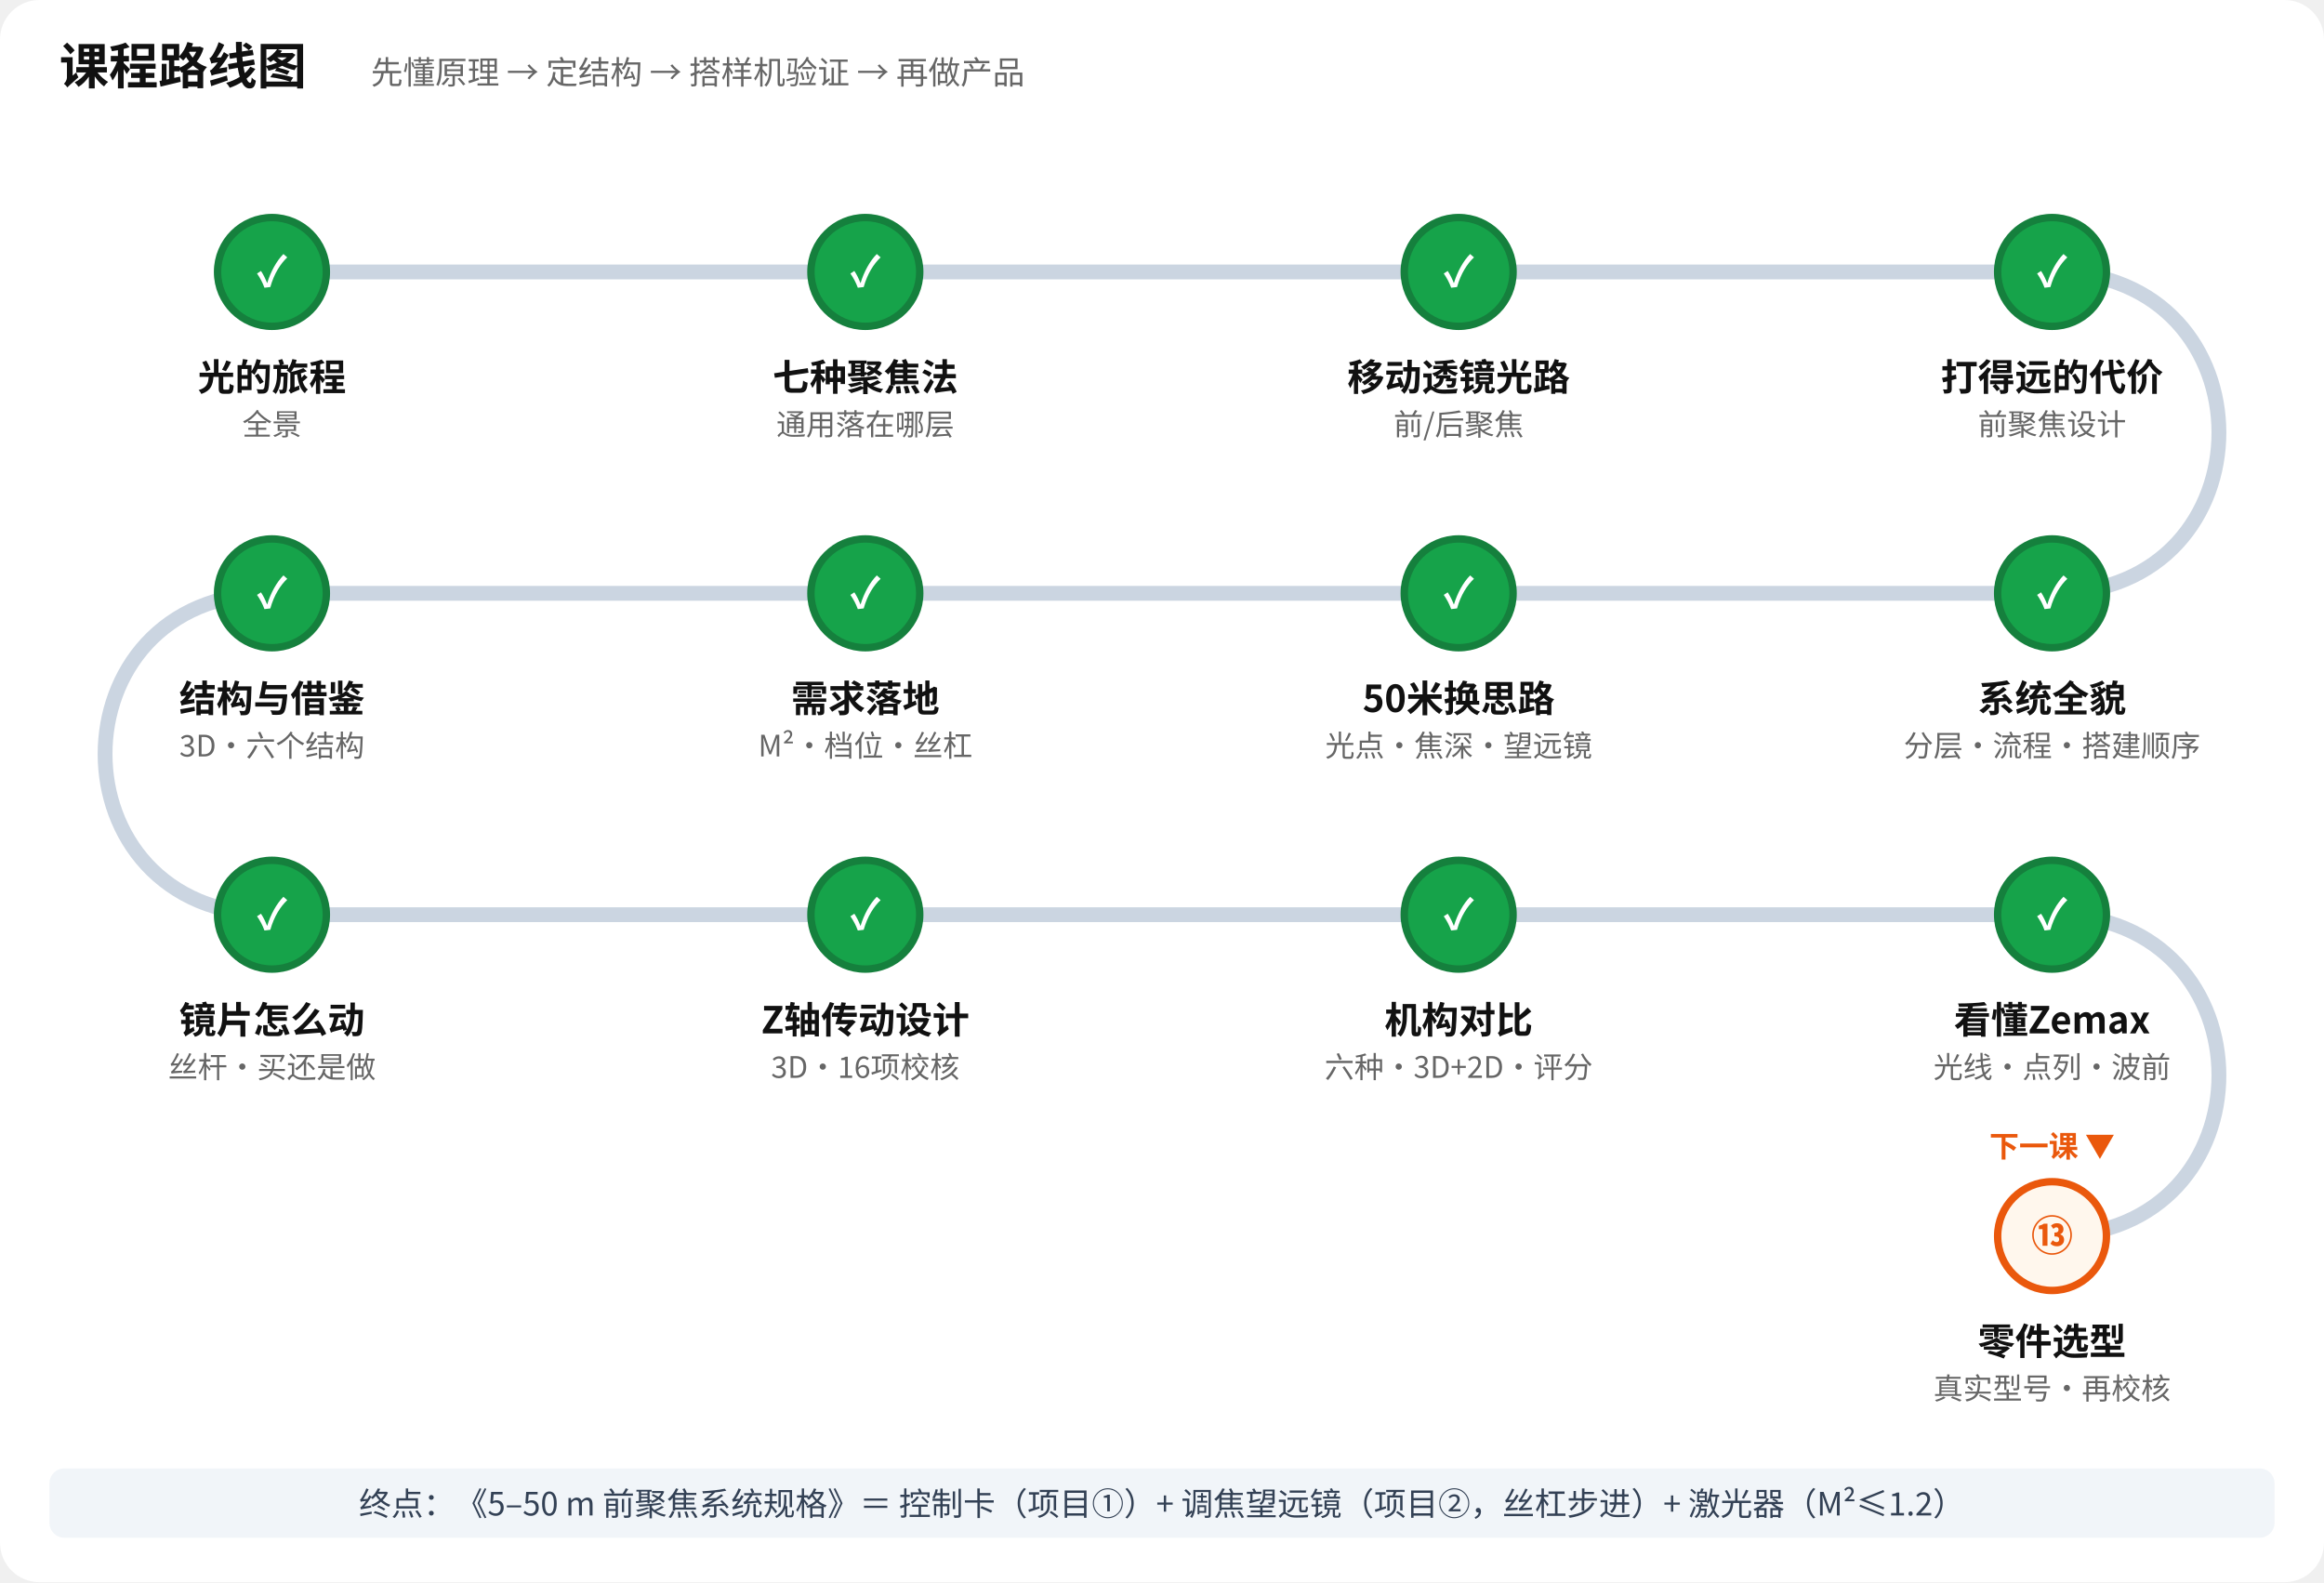
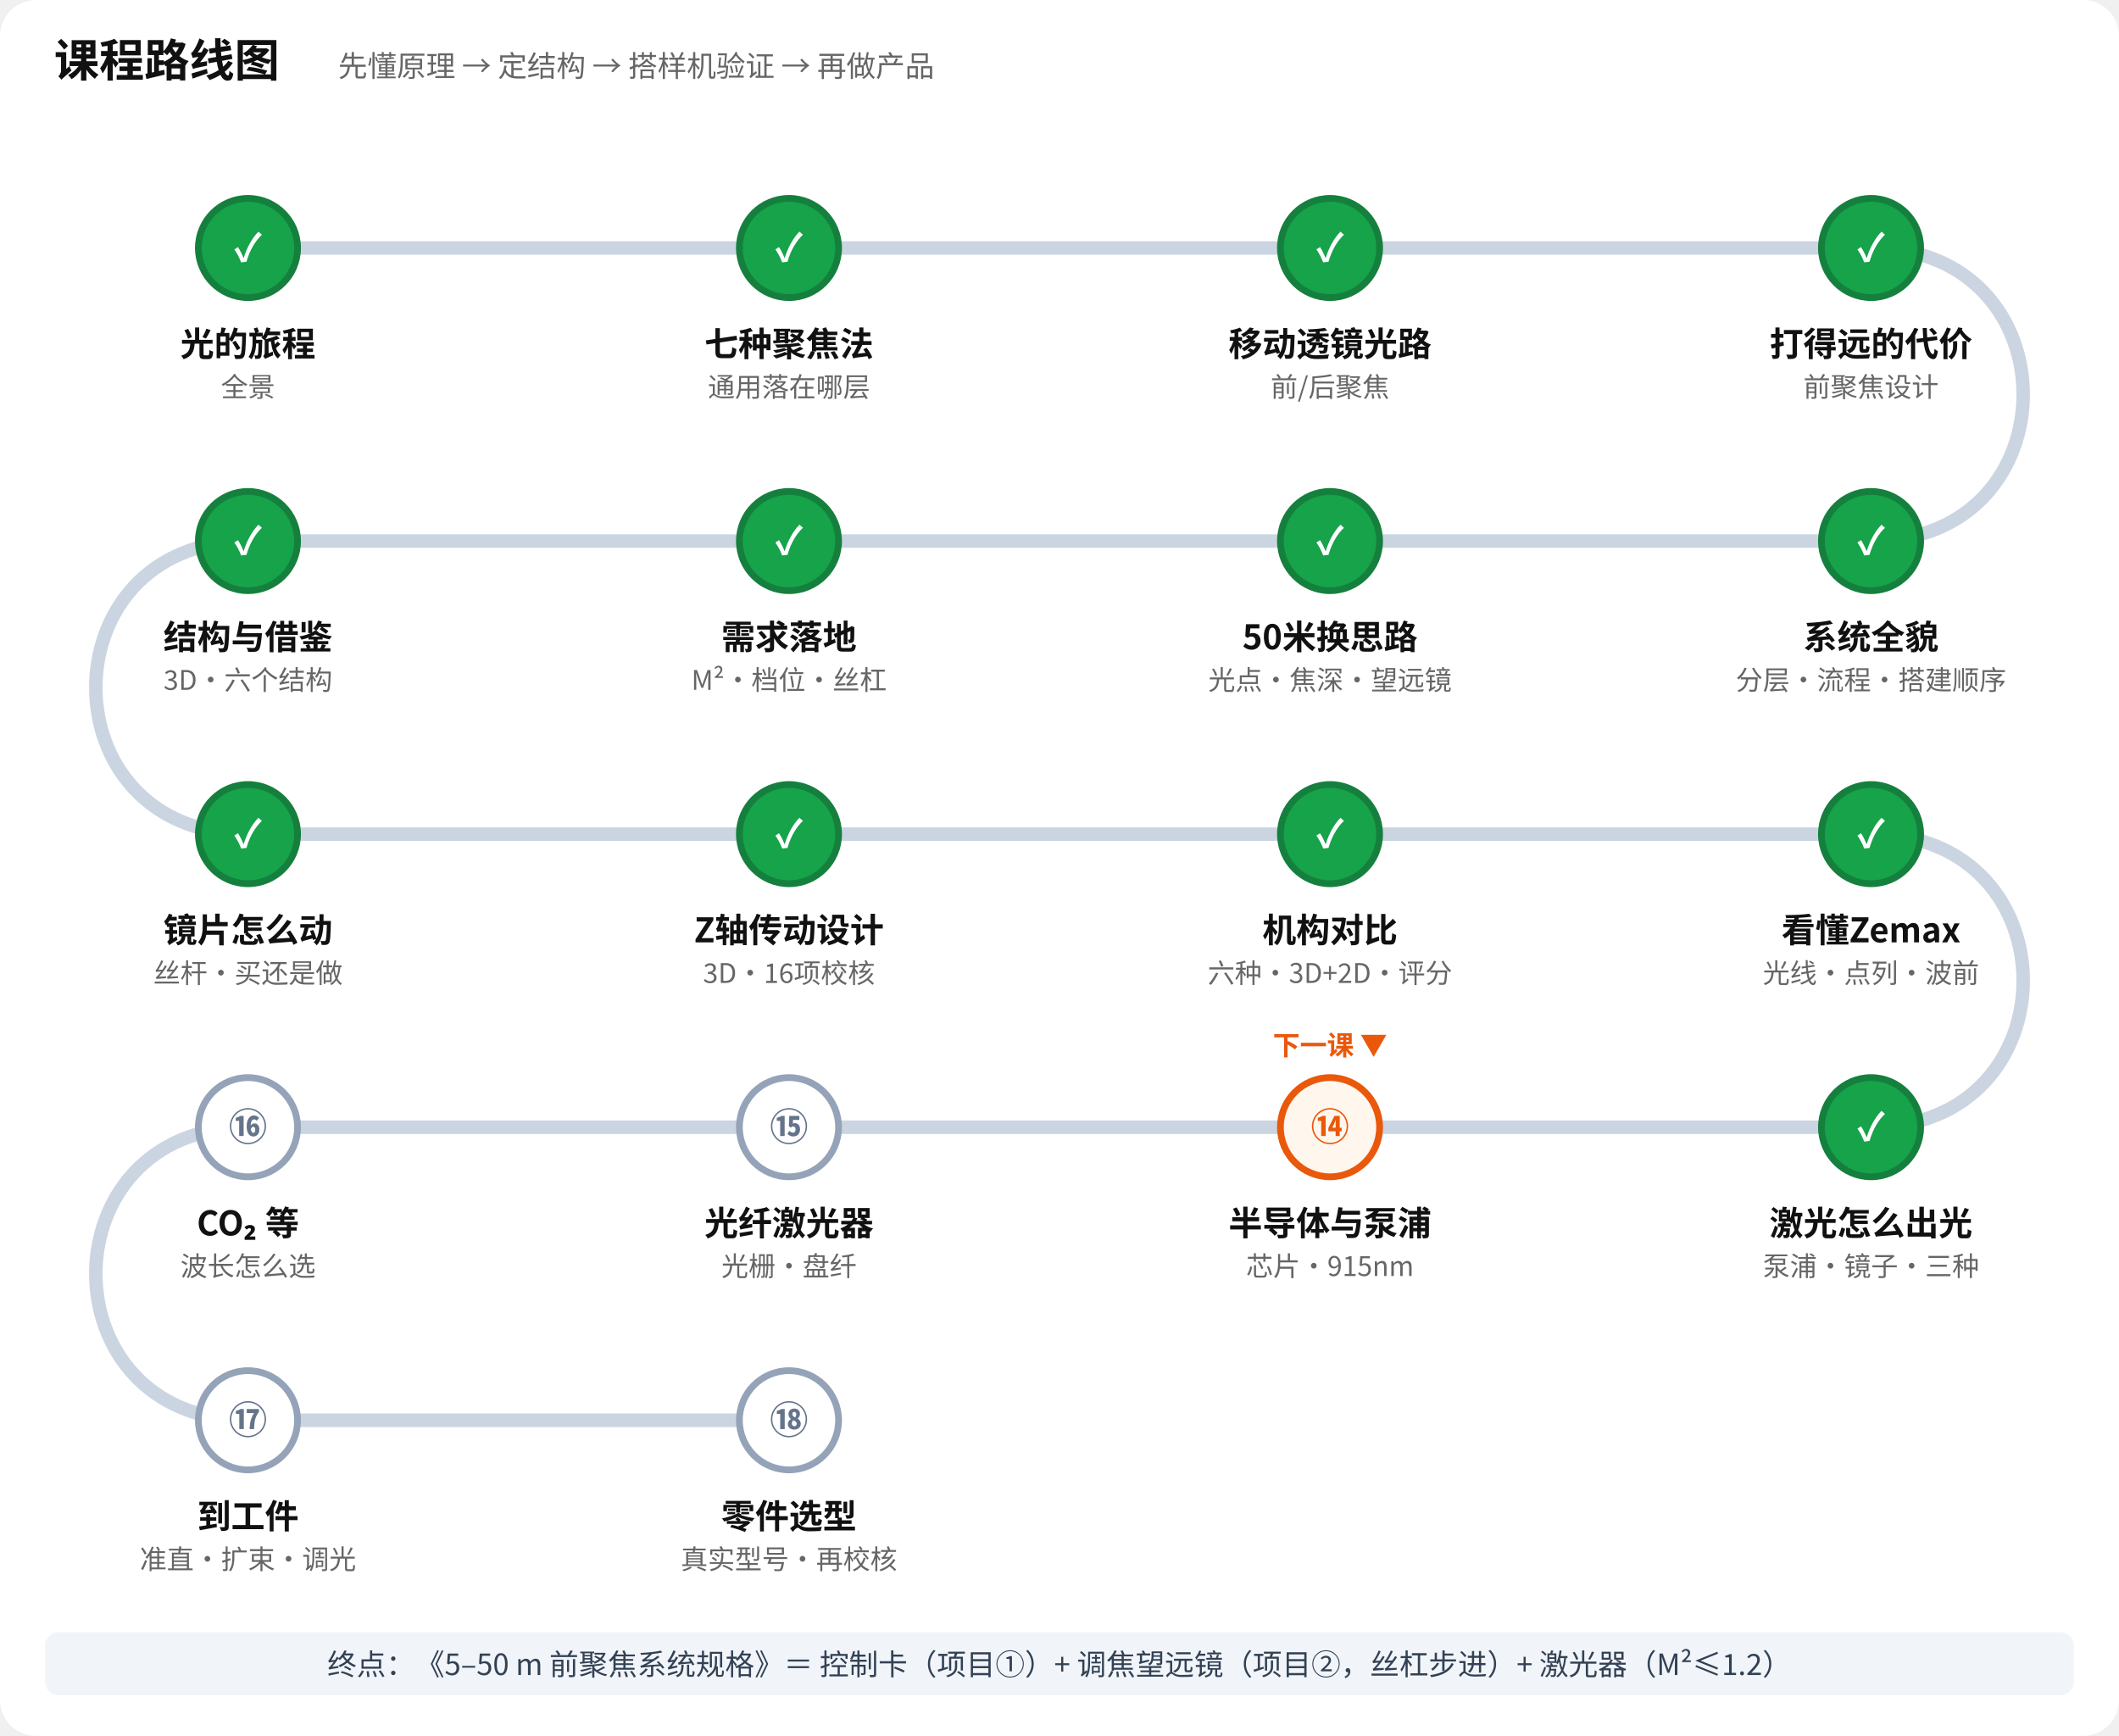
- <svg xmlns="http://www.w3.org/2000/svg" viewBox="0 0 940 640" font-family="PingFang SC, Microsoft YaHei, Noto Sans CJK SC, WenQuanYi Zen Hei, sans-serif">
-   <rect width="940" height="640" rx="16" fill="#ffffff" />
+ <svg xmlns="http://www.w3.org/2000/svg" viewBox="0 0 940 770" font-family="PingFang SC, Microsoft YaHei, Noto Sans CJK SC, WenQuanYi Zen Hei, sans-serif">
+   <rect width="940" height="770" rx="16" fill="#ffffff" />
  <text x="24" y="34" font-size="20" font-weight="700" fill="#111">课程路线图</text>
  <text x="150" y="34" font-size="13" fill="#666">先懂原理 → 定结构 → 搭样机验证 → 再做产品</text>
-   <path d="M110,110 L350,110 L590,110 L830,110 C920,110 920,240 830,240 L590,240 L350,240 L110,240 C20,240 20,370 110,370 L350,370 L590,370 L830,370 C920,370 920,500 830,500" fill="none" stroke="#cbd5e1" stroke-width="6" stroke-linecap="round" />
+   <path d="M110,110 L350,110 L590,110 L830,110 C920,110 920,240 830,240 L590,240 L350,240 L110,240 C20,240 20,370 110,370 L350,370 L590,370 L830,370 C920,370 920,500 830,500 L590,500 L350,500 L110,500 C20,500 20,630 110,630 L350,630" fill="none" stroke="#cbd5e1" stroke-width="6" stroke-linecap="round" />
  <circle cx="110" cy="110" r="22" fill="#16a34a" stroke="#15803d" stroke-width="3" />
  <text x="110" y="116" font-size="17" text-anchor="middle" fill="#fff" font-weight="700">✓</text>
  <text x="110" y="158" font-size="15" text-anchor="middle" fill="#111" font-weight="700">光的旅程</text>
  <text x="110" y="176" font-size="12" text-anchor="middle" fill="#666">全景</text>
  <circle cx="350" cy="110" r="22" fill="#16a34a" stroke="#15803d" stroke-width="3" />
  <text x="350" y="116" font-size="17" text-anchor="middle" fill="#fff" font-weight="700">✓</text>
  <text x="350" y="158" font-size="15" text-anchor="middle" fill="#111" font-weight="700">七种聚焦法</text>
  <text x="350" y="176" font-size="12" text-anchor="middle" fill="#666">通用落在哪层</text>
  <circle cx="590" cy="110" r="22" fill="#16a34a" stroke="#15803d" stroke-width="3" />
  <text x="590" y="116" font-size="17" text-anchor="middle" fill="#fff" font-weight="700">✓</text>
  <text x="590" y="158" font-size="15" text-anchor="middle" fill="#111" font-weight="700">移动透镜光路</text>
  <text x="590" y="176" font-size="12" text-anchor="middle" fill="#666">前/后聚焦</text>
  <circle cx="830" cy="110" r="22" fill="#16a34a" stroke="#15803d" stroke-width="3" />
  <text x="830" y="116" font-size="17" text-anchor="middle" fill="#fff" font-weight="700">✓</text>
  <text x="830" y="158" font-size="15" text-anchor="middle" fill="#111" font-weight="700">打得远的代价</text>
  <text x="830" y="176" font-size="12" text-anchor="middle" fill="#666">前聚焦设计</text>
  <circle cx="830" cy="240" r="22" fill="#16a34a" stroke="#15803d" stroke-width="3" />
  <text x="830" y="246" font-size="17" text-anchor="middle" fill="#fff" font-weight="700">✓</text>
  <text x="830" y="288" font-size="15" text-anchor="middle" fill="#111" font-weight="700">系统全貌</text>
  <text x="830" y="306" font-size="12" text-anchor="middle" fill="#666">分层·流程·搭建顺序</text>
  <circle cx="590" cy="240" r="22" fill="#16a34a" stroke="#15803d" stroke-width="3" />
  <text x="590" y="246" font-size="17" text-anchor="middle" fill="#fff" font-weight="700">✓</text>
  <text x="590" y="288" font-size="15" text-anchor="middle" fill="#111" font-weight="700">50米换思路</text>
  <text x="590" y="306" font-size="12" text-anchor="middle" fill="#666">光点·焦深·望远镜</text>
  <circle cx="350" cy="240" r="22" fill="#16a34a" stroke="#15803d" stroke-width="3" />
  <text x="350" y="246" font-size="17" text-anchor="middle" fill="#fff" font-weight="700">✓</text>
  <text x="350" y="288" font-size="15" text-anchor="middle" fill="#111" font-weight="700">需求落地</text>
  <text x="350" y="306" font-size="12" text-anchor="middle" fill="#666">M²·档位·丝杠</text>
  <circle cx="110" cy="240" r="22" fill="#16a34a" stroke="#15803d" stroke-width="3" />
  <text x="110" y="246" font-size="17" text-anchor="middle" fill="#fff" font-weight="700">✓</text>
  <text x="110" y="288" font-size="15" text-anchor="middle" fill="#111" font-weight="700">结构与借鉴</text>
  <text x="110" y="306" font-size="12" text-anchor="middle" fill="#666">3D·六个结构</text>
  <circle cx="110" cy="370" r="22" fill="#16a34a" stroke="#15803d" stroke-width="3" />
  <text x="110" y="376" font-size="17" text-anchor="middle" fill="#fff" font-weight="700">✓</text>
  <text x="110" y="418" font-size="15" text-anchor="middle" fill="#111" font-weight="700">镜片怎么动</text>
  <text x="110" y="436" font-size="12" text-anchor="middle" fill="#666">丝杆·买还是做</text>
  <circle cx="350" cy="370" r="22" fill="#16a34a" stroke="#15803d" stroke-width="3" />
  <text x="350" y="376" font-size="17" text-anchor="middle" fill="#fff" font-weight="700">✓</text>
  <text x="350" y="418" font-size="15" text-anchor="middle" fill="#111" font-weight="700">Z轴传动设计</text>
  <text x="350" y="436" font-size="12" text-anchor="middle" fill="#666">3D·16项校核</text>
  <circle cx="590" cy="370" r="22" fill="#16a34a" stroke="#15803d" stroke-width="3" />
  <text x="590" y="376" font-size="17" text-anchor="middle" fill="#fff" font-weight="700">✓</text>
  <text x="590" y="418" font-size="15" text-anchor="middle" fill="#111" font-weight="700">机构对比</text>
  <text x="590" y="436" font-size="12" text-anchor="middle" fill="#666">六种·3D+2D·评分</text>
  <circle cx="830" cy="370" r="22" fill="#16a34a" stroke="#15803d" stroke-width="3" />
  <text x="830" y="376" font-size="17" text-anchor="middle" fill="#fff" font-weight="700">✓</text>
  <text x="830" y="418" font-size="15" text-anchor="middle" fill="#111" font-weight="700">看懂Zemax</text>
  <text x="830" y="436" font-size="12" text-anchor="middle" fill="#666">光线·点列·波前</text>
-   <circle cx="830" cy="500" r="22" fill="#fff7ed" stroke="#ea580c" stroke-width="3" />
-   <text x="830" y="506" font-size="17" text-anchor="middle" fill="#ea580c" font-weight="700">⑬</text>
-   <text x="830" y="548" font-size="15" text-anchor="middle" fill="#111" font-weight="700">零件选型</text>
-   <text x="830" y="566" font-size="12" text-anchor="middle" fill="#666">真实型号·再校核</text>
-   <text x="830" y="468" font-size="12" text-anchor="middle" fill="#ea580c" font-weight="700">下一课 ▼</text>
-   <rect x="20" y="594" width="900" height="28" rx="6" fill="#f1f5f9" />
-   <text x="470" y="613" font-size="13" text-anchor="middle" fill="#334155">终点：《5–50 m 前聚焦系统规格》＝ 控制卡（项目①）+ 调焦望远镜（项目②，丝杠步进）+ 激光器（M²≤1.2）</text>
+   <circle cx="830" cy="500" r="22" fill="#16a34a" stroke="#15803d" stroke-width="3" />
+   <text x="830" y="506" font-size="17" text-anchor="middle" fill="#fff" font-weight="700">✓</text>
+   <text x="830" y="548" font-size="15" text-anchor="middle" fill="#111" font-weight="700">激光怎么出光</text>
+   <text x="830" y="566" font-size="12" text-anchor="middle" fill="#666">泵浦·镜子·三种</text>
+   <circle cx="590" cy="500" r="22" fill="#fff7ed" stroke="#ea580c" stroke-width="3" />
+   <text x="590" y="506" font-size="17" text-anchor="middle" fill="#ea580c" font-weight="700">⑭</text>
+   <text x="590" y="548" font-size="15" text-anchor="middle" fill="#111" font-weight="700">半导体与泵浦</text>
+   <text x="590" y="566" font-size="12" text-anchor="middle" fill="#666">芯片·915nm</text>
+   <circle cx="350" cy="500" r="22" fill="#fff" stroke="#94a3b8" stroke-width="3" />
+   <text x="350" y="506" font-size="17" text-anchor="middle" fill="#64748b" font-weight="700">⑮</text>
+   <text x="350" y="548" font-size="15" text-anchor="middle" fill="#111" font-weight="700">光纤激光器</text>
+   <text x="350" y="566" font-size="12" text-anchor="middle" fill="#666">光栅·盘纤</text>
+   <circle cx="110" cy="500" r="22" fill="#fff" stroke="#94a3b8" stroke-width="3" />
+   <text x="110" y="506" font-size="17" text-anchor="middle" fill="#64748b" font-weight="700">⑯</text>
+   <text x="110" y="548" font-size="15" text-anchor="middle" fill="#111" font-weight="700">CO₂ 等</text>
+   <text x="110" y="566" font-size="12" text-anchor="middle" fill="#666">波长怎么选</text>
+   <circle cx="110" cy="630" r="22" fill="#fff" stroke="#94a3b8" stroke-width="3" />
+   <text x="110" y="636" font-size="17" text-anchor="middle" fill="#64748b" font-weight="700">⑰</text>
+   <text x="110" y="678" font-size="15" text-anchor="middle" fill="#111" font-weight="700">到工件</text>
+   <text x="110" y="696" font-size="12" text-anchor="middle" fill="#666">准直·扩束·调光</text>
+   <circle cx="350" cy="630" r="22" fill="#fff" stroke="#94a3b8" stroke-width="3" />
+   <text x="350" y="636" font-size="17" text-anchor="middle" fill="#64748b" font-weight="700">⑱</text>
+   <text x="350" y="678" font-size="15" text-anchor="middle" fill="#111" font-weight="700">零件选型</text>
+   <text x="350" y="696" font-size="12" text-anchor="middle" fill="#666">真实型号·再校核</text>
+   <text x="590" y="468" font-size="12" text-anchor="middle" fill="#ea580c" font-weight="700">下一课 ▼</text>
+   <rect x="20" y="724" width="900" height="28" rx="6" fill="#f1f5f9" />
+   <text x="470" y="743" font-size="13" text-anchor="middle" fill="#334155">终点：《5–50 m 前聚焦系统规格》＝ 控制卡（项目①）+ 调焦望远镜（项目②，丝杠步进）+ 激光器（M²≤1.2）</text>
</svg>
